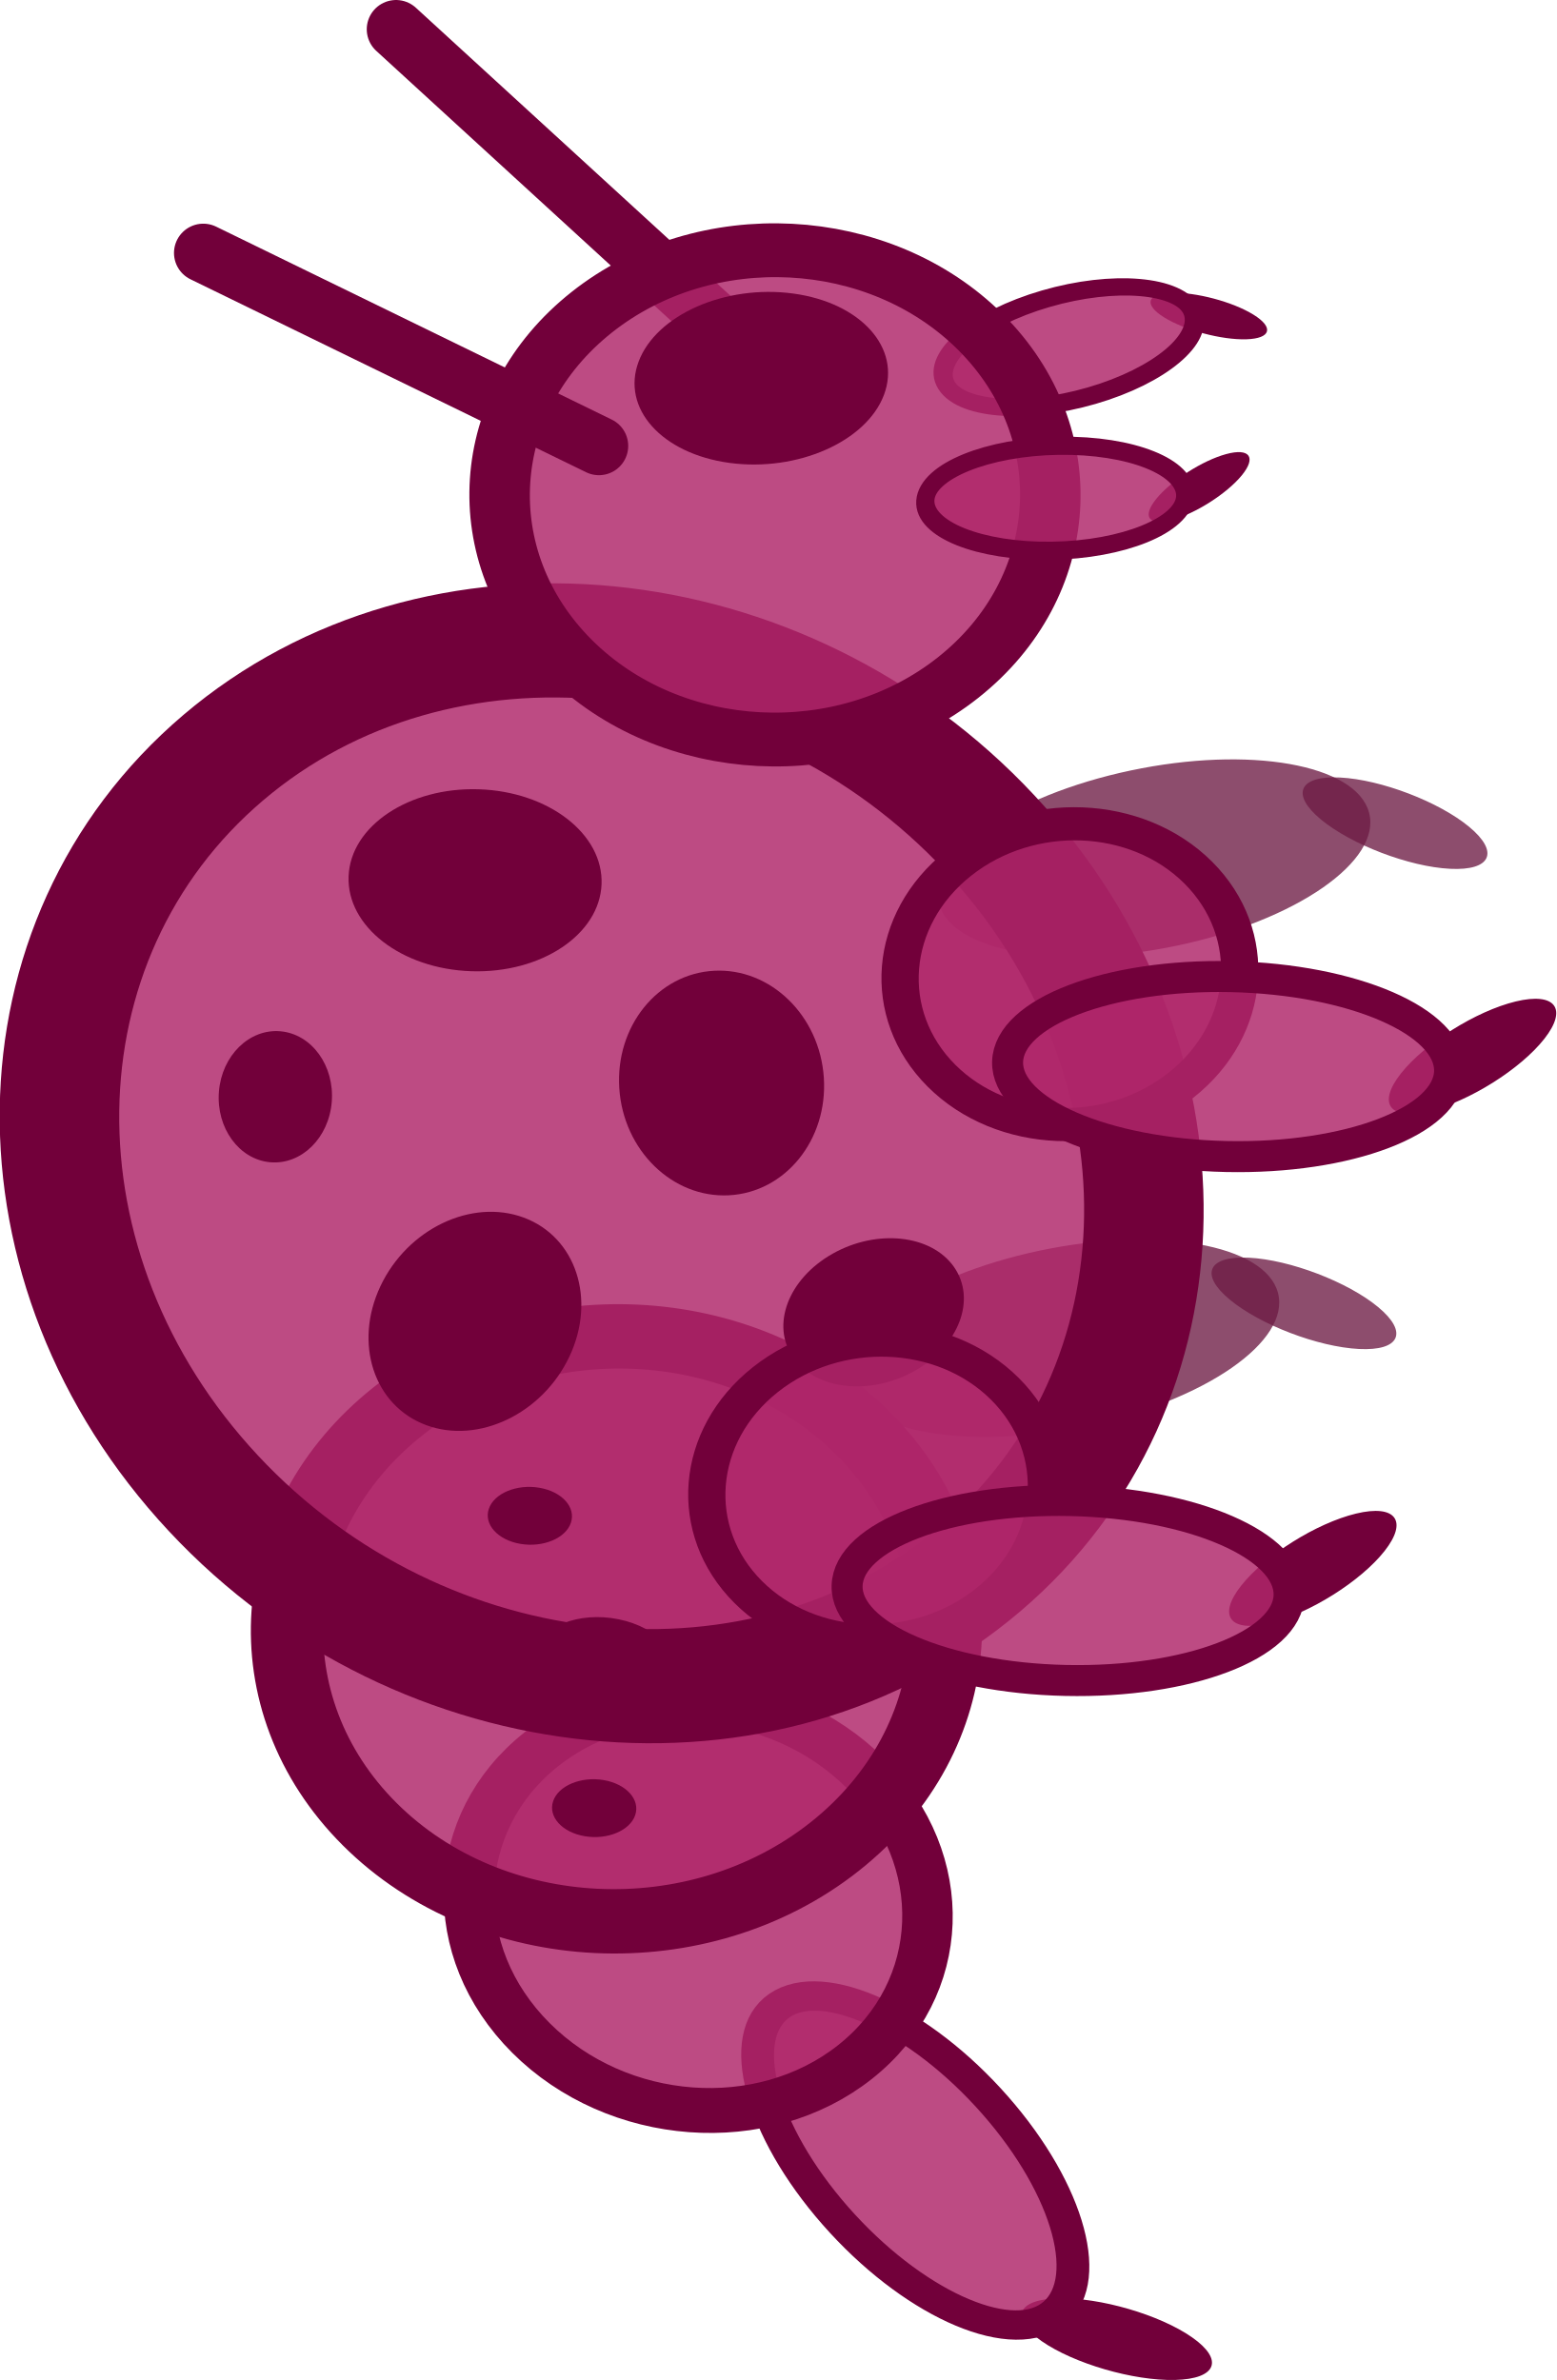
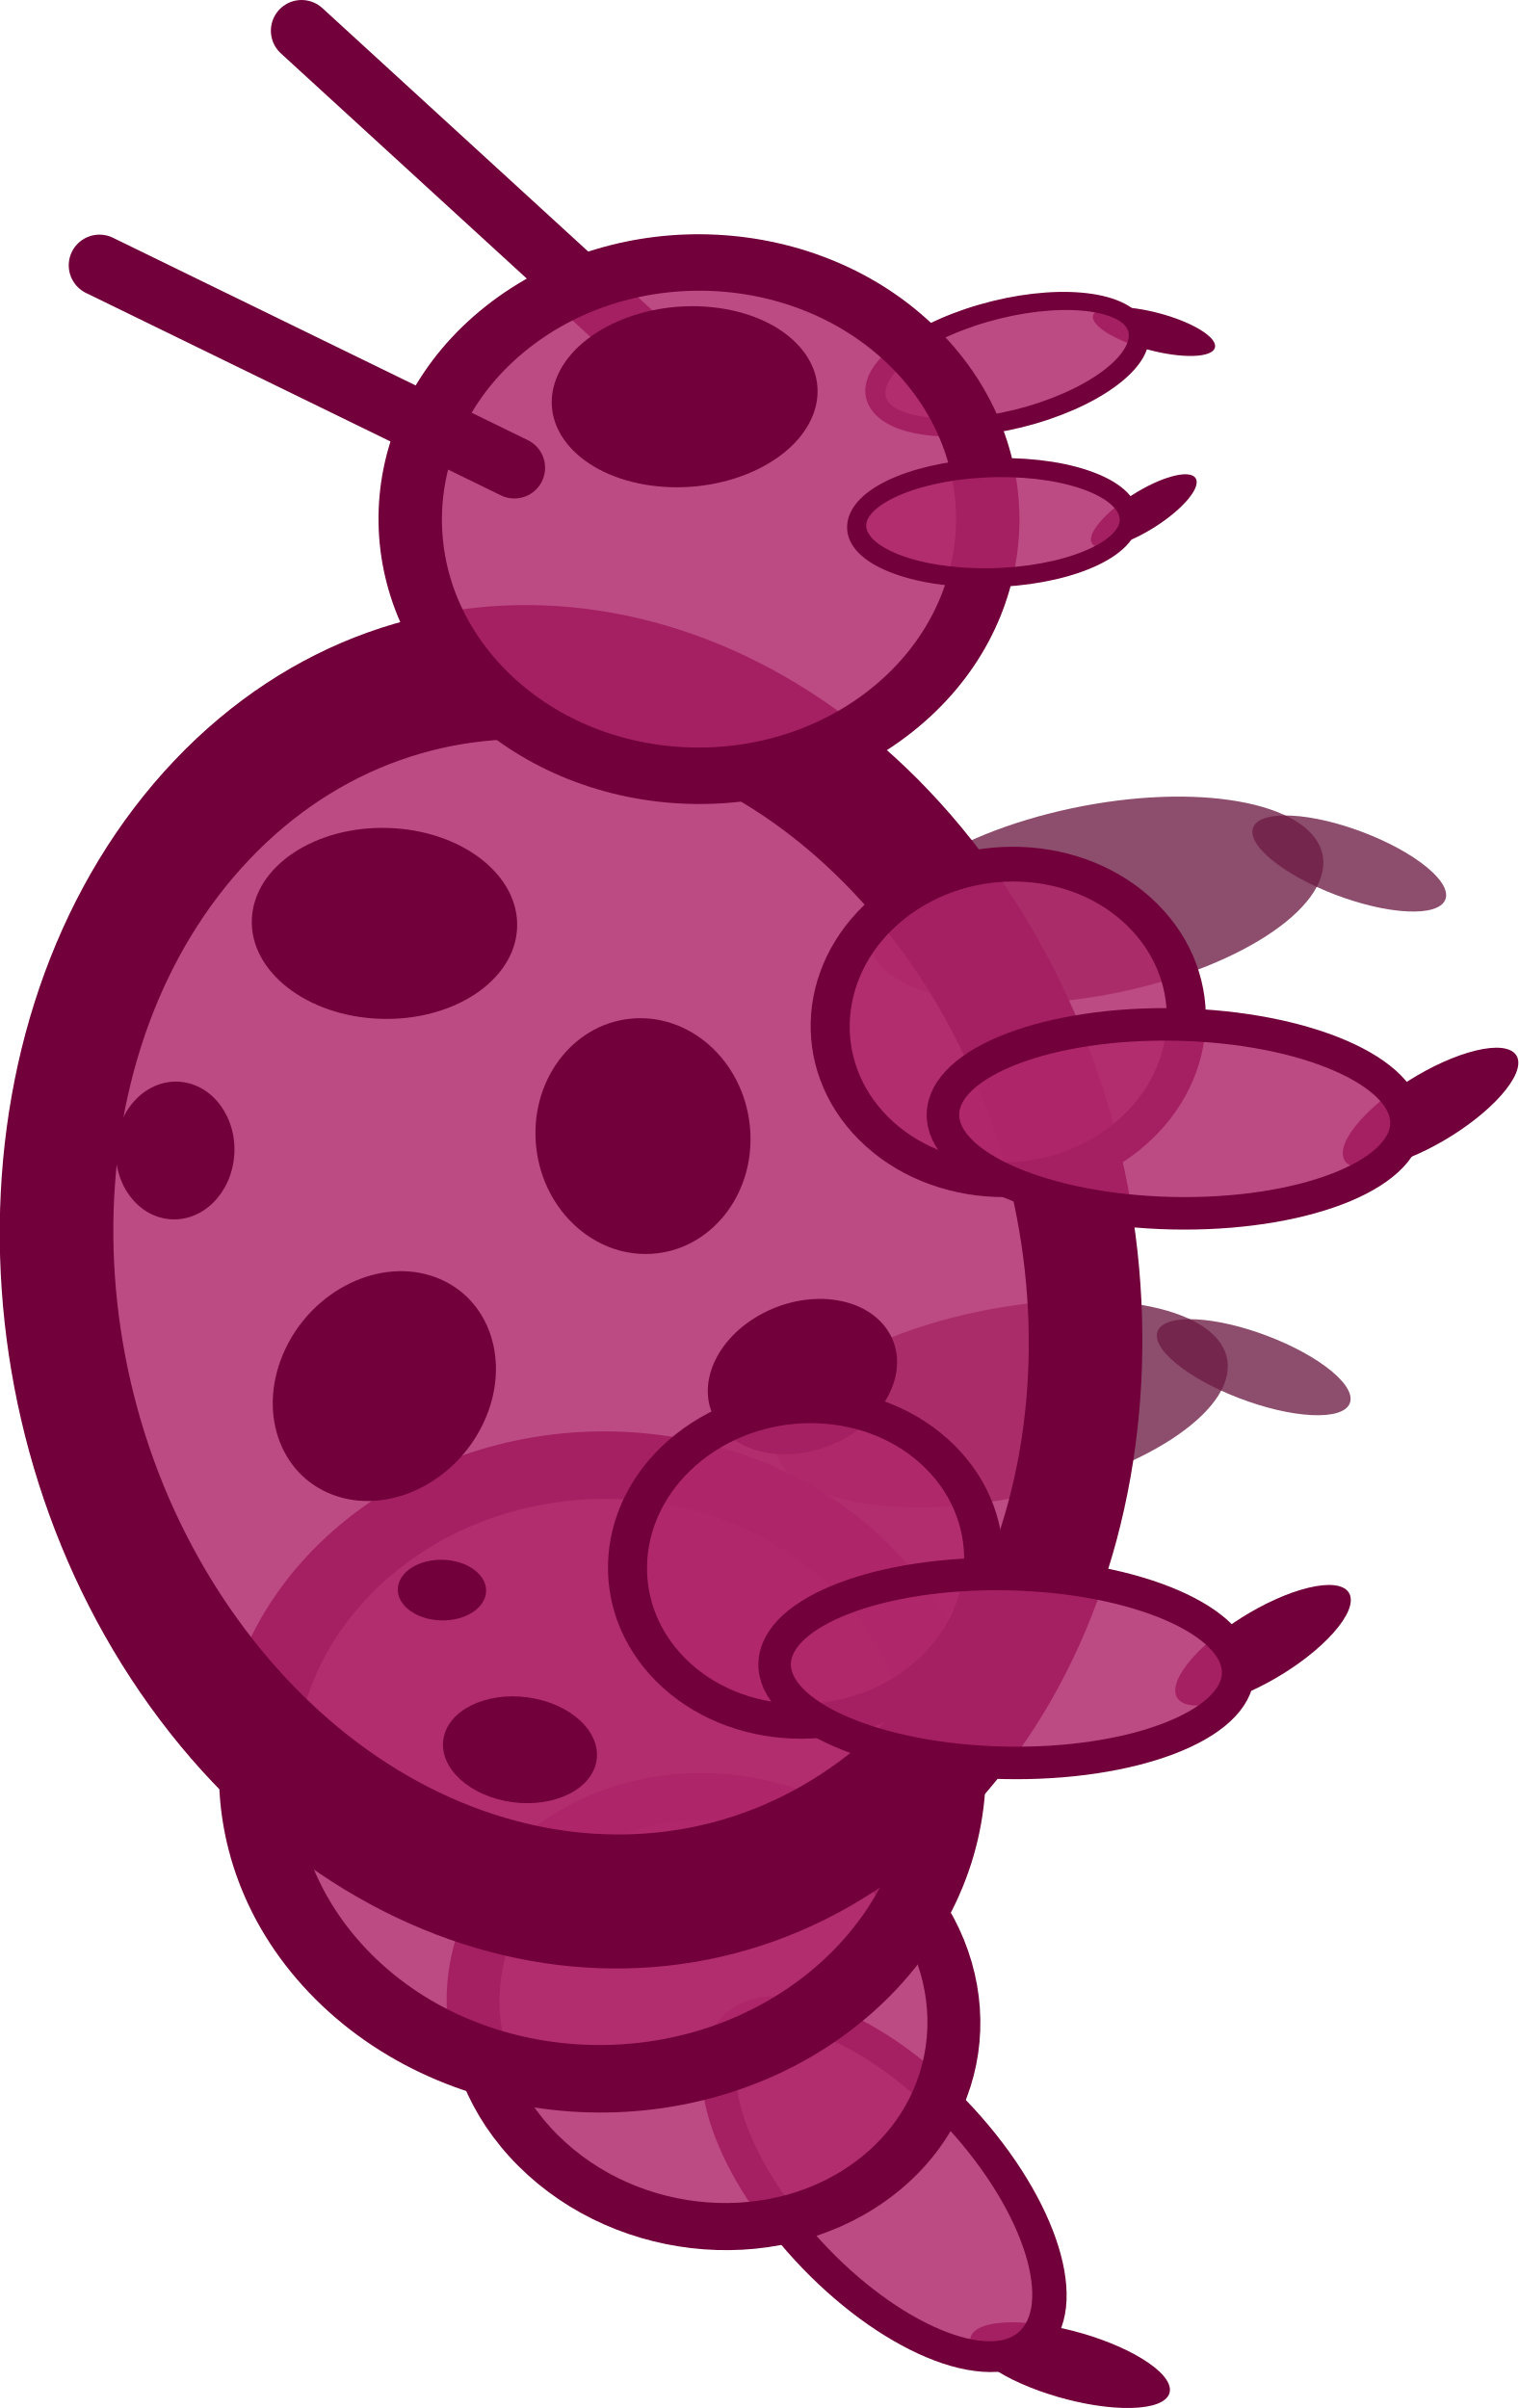
- <svg xmlns="http://www.w3.org/2000/svg" id="eqWQrz9ZfFg1" viewBox="0 0 165.402 253.031" shape-rendering="geometricPrecision" text-rendering="geometricPrecision" version="1.1" width="165.402" height="253.031">
+ <svg xmlns="http://www.w3.org/2000/svg" id="eqWQrz9ZfFg1" viewBox="0 0 153.876 244.048" shape-rendering="geometricPrecision" text-rendering="geometricPrecision" version="1.1" width="153.876" height="244.048">
  <defs id="defs2314" />
-   <ellipse id="ellipse79764" rx="7.573" ry="8.002" transform="matrix(-0.8195736,-0.5729739,0.9996903,-0.02488794,0,0)" fill="#0a0a0b" stroke="none" stroke-width="0" stroke-miterlimit="1" cx="-424.084" cy="-228.952" style="fill:#72003a;fill-opacity:1" />
-   <ellipse id="ellipse79664" rx="7.894" ry="7.601" transform="matrix(-0.9987455,-0.05007323,0.7696984,0.6384077,0,0)" fill="#0a0a0b" stroke="none" stroke-width="0" stroke-miterlimit="1" cx="30.345" cy="219.429" style="fill:#6d1b44;fill-opacity:0.78" />
-   <ellipse style="fill:#6d1b44;fill-opacity:0.78;stroke:none;stroke-width:3.297;stroke-linecap:round;stroke-linejoin:round;stroke-opacity:0.2" id="ellipse79666" cx="162.79" cy="72.452" rx="9.633" ry="23.362" transform="matrix(0.2584989,0.9660116,0.9783791,-0.2068195,0,0)" />
-   <ellipse id="ellipse77054" rx="7.894" ry="7.601" transform="matrix(-0.9987455,-0.05007323,0.7696984,0.6384077,0,0)" fill="#0a0a0b" stroke="none" stroke-width="0" stroke-miterlimit="1" cx="-45.565" cy="133.509" style="fill:#6d1b44;fill-opacity:0.78" />
-   <ellipse style="fill:#6d1b44;fill-opacity:0.779;stroke:none;stroke-width:3.297;stroke-linecap:round;stroke-linejoin:round;stroke-opacity:0.2" id="ellipse77056" cx="114.778" cy="95.034" rx="9.633" ry="23.362" transform="matrix(0.2584989,0.9660116,0.9783791,-0.2068195,0,0)" />
-   <ellipse id="ellipse77048" rx="4.743" ry="4.693" transform="matrix(-0.9995038,0.03149893,0.850186,0.5264824,0,0)" fill="#0a0a0b" stroke="none" stroke-width="0" stroke-miterlimit="1" cx="-70.66" cy="68.048" style="fill:#72003a;fill-opacity:1" />
-   <ellipse style="fill:#af276a;fill-opacity:0.832;stroke:#72003a;stroke-width:1.941;stroke-linecap:round;stroke-linejoin:round;stroke-opacity:1" id="ellipse77050" cx="68.043" cy="87.888" rx="5.703" ry="13.669" transform="matrix(0.4291349,0.9032404,0.9602051,-0.2792957,0,0)" />
-   <ellipse id="ellipse77040" rx="7.839" ry="7.417" transform="matrix(-0.972048,0.2347821,0.6189045,-0.7854663,0,0)" fill="#0a0a0b" stroke="none" stroke-width="0" stroke-miterlimit="1" cx="-344.215" cy="-315.175" style="fill:#72003a;fill-opacity:1" />
-   <ellipse id="ellipse77042" rx="7.839" ry="7.417" transform="matrix(-0.972048,0.2347821,0.6189045,-0.7854663,0,0)" fill="#0a0a0b" stroke="none" stroke-width="0" stroke-miterlimit="1" cx="-311.274" cy="-236.01" style="fill:#72003a;fill-opacity:1" />
-   <ellipse style="fill:#af276a;fill-opacity:0.832;stroke:#72003a;stroke-width:3.306;stroke-linecap:round;stroke-linejoin:round;stroke-opacity:1" id="ellipse77032" cx="-78.858" cy="245.801" rx="10.326" ry="21.906" transform="matrix(0.8219342,-0.5695824,0.6594518,0.7517468,0,0)" />
-   <ellipse style="fill:#af276a;fill-opacity:0.832;stroke:#72003a;stroke-width:5.078;stroke-linecap:round;stroke-linejoin:round;stroke-opacity:1" id="ellipse77030" cx="-91.626" cy="206.31" rx="22.673" ry="23.541" transform="matrix(0.7840171,-0.6207393,0.7079006,0.7063121,0,0)" />
-   <ellipse style="fill:#af276a;fill-opacity:0.832;stroke:#72003a;stroke-width:7.277;stroke-linecap:round;stroke-linejoin:round;stroke-opacity:1" id="ellipse77028" cx="-76.835" cy="177.651" rx="33.454" ry="32.77" transform="matrix(0.7840171,-0.6207393,0.7079006,0.7063121,0,0)" />
-   <line id="eqWQrz9ZfFg5" x1="75.498" y1="33.709" x2="42.092" y2="3.113" fill="none" stroke="#0e0e0e" stroke-width="6.225" style="stroke:#72003a;stroke-linecap:round;stroke-opacity:1" />
-   <ellipse style="fill:#af276a;fill-opacity:0.832;stroke:#72003a;stroke-width:12.422;stroke-linecap:round;stroke-linejoin:round;stroke-opacity:1" id="path65068" cx="-37.66" cy="135.785" rx="54.165" ry="58.97" transform="matrix(0.7617796,-0.6478363,0.6822231,0.7311441,0,0)" />
-   <ellipse id="eqWQrz9ZfFg4" rx="12.19" ry="10.718" transform="matrix(0.4259261,-0.9047579,0.9372852,0.3485633,0,0)" fill="#0a0a0b" stroke="none" stroke-width="0" stroke-miterlimit="1" cx="-114.478" cy="105.876" style="fill:#72003a;fill-opacity:1" />
-   <ellipse id="ellipse2324" rx="11.961" ry="10.885" transform="matrix(0.06559958,0.997846,-0.9986542,0.05186337,0,0)" fill="#0a0a0b" stroke="none" stroke-width="0" stroke-miterlimit="1" cx="118.976" cy="-68.978" style="fill:#72003a;fill-opacity:1" />
-   <ellipse id="ellipse2318" rx="13.45" ry="9.68" transform="matrix(0.9994871,0.03202388,-0.04052582,0.9991785,0,0)" fill="#0a0a0b" stroke="none" stroke-width="0" stroke-miterlimit="1" cx="54.245" cy="91.923" style="fill:#72003a;fill-opacity:1" />
-   <ellipse style="fill:#af276a;fill-opacity:0.832;stroke:#72003a;stroke-width:6.085;stroke-linecap:round;stroke-linejoin:round;stroke-opacity:1" id="ellipse67900" cx="21.074" cy="93.012" rx="27.872" ry="27.498" transform="matrix(0.7840171,-0.6207393,0.7079006,0.7063121,0,0)" />
-   <line id="eqWQrz9ZfFg6" x1="63.656" y1="47.407" x2="21.605" y2="26.893" fill="none" stroke="#0e0e0e" stroke-width="6.225" style="stroke:#72003a;stroke-linecap:round;stroke-opacity:1" />
-   <ellipse id="ellipse76916" rx="9.809" ry="7.601" transform="matrix(0.8710454,-0.4912026,0.5732622,0.819372,0,0)" fill="#0a0a0b" stroke="none" stroke-width="0" stroke-miterlimit="1" cx="-3.919" cy="167.923" style="fill:#72003a;fill-opacity:1" />
-   <ellipse style="fill:#af276a;fill-opacity:0.832;stroke:#72003a;stroke-width:3.746;stroke-linecap:round;stroke-linejoin:round;stroke-opacity:1" id="ellipse76608" cx="-46.688" cy="183.322" rx="17.399" ry="16.696" transform="matrix(0.7840171,-0.6207393,0.7079006,0.7063121,0,0)" />
-   <ellipse id="ellipse76918" rx="6.983" ry="6.021" transform="matrix(0.07835988,-0.9969251,0.9960652,0.0886235,0,0)" fill="#0a0a0b" stroke="none" stroke-width="0" stroke-miterlimit="1" cx="-113.557" cy="38.313" style="fill:#72003a;fill-opacity:1" />
-   <ellipse style="fill:#af276a;fill-opacity:0.832;stroke:#72003a;stroke-width:3.746;stroke-linecap:round;stroke-linejoin:round;stroke-opacity:1" id="ellipse76920" cx="7.046" cy="152.828" rx="17.399" ry="16.696" transform="matrix(0.7840171,-0.6207393,0.7079006,0.7063121,0,0)" />
-   <ellipse style="fill:#af276a;fill-opacity:0.832;stroke:#72003a;stroke-width:3.295;stroke-linecap:round;stroke-linejoin:round;stroke-opacity:1" id="ellipse76922" cx="-166.586" cy="118.14" rx="9.566" ry="23.493" transform="matrix(0.02756477,-0.99962,0.9997628,0.02177832,0,0)" />
-   <ellipse style="fill:#af276a;fill-opacity:0.832;stroke:#72003a;stroke-width:3.295;stroke-linecap:round;stroke-linejoin:round;stroke-opacity:1" id="ellipse77026" cx="-110.525" cy="133.656" rx="9.566" ry="23.493" transform="matrix(0.02756477,-0.99962,0.9997628,0.02177832,0,0)" />
-   <ellipse id="ellipse77034" rx="7.811" ry="5.402" transform="matrix(-0.9799523,-0.1992322,0.2813286,-0.9596115,0,0)" fill="#0a0a0b" stroke="none" stroke-width="0" stroke-miterlimit="1" cx="-111.92" cy="-161.564" style="fill:#72003a;fill-opacity:1" />
-   <ellipse id="ellipse77036" rx="4.425" ry="3.148" transform="matrix(-0.9859823,-0.1668501,0.3181154,-0.948052,0,0)" fill="#0a0a0b" stroke="none" stroke-width="0" stroke-miterlimit="1" cx="-105.944" cy="-151.339" style="fill:#72003a;fill-opacity:1" />
-   <ellipse id="ellipse77038" rx="4.425" ry="3.148" transform="matrix(-0.9859823,-0.1668501,0.3181154,-0.948052,0,0)" fill="#0a0a0b" stroke="none" stroke-width="0" stroke-miterlimit="1" cx="-122.512" cy="-181.206" style="fill:#72003a;fill-opacity:1" />
-   <ellipse id="ellipse77044" rx="4.7" ry="4.516" transform="matrix(-0.9647333,0.2632294,0.6334125,-0.7738143,0,0)" fill="#0a0a0b" stroke="none" stroke-width="0" stroke-miterlimit="1" cx="-226.658" cy="-144.01" style="fill:#72003a;fill-opacity:1" />
-   <ellipse style="fill:#af276a;fill-opacity:0.832;stroke:#72003a;stroke-width:1.932;stroke-linecap:round;stroke-linejoin:round;stroke-opacity:1" id="ellipse77046" cx="-54.885" cy="116.257" rx="5.595" ry="13.81" transform="matrix(0.07445262,-0.9972245,0.9998856,-0.01512905,0,0)" />
-   <ellipse id="ellipse77052" rx="13.157" ry="9.619" transform="matrix(-0.9908982,-0.1346134,0.3521417,-0.9359467,0,0)" fill="#0a0a0b" stroke="none" stroke-width="0" stroke-miterlimit="1" cx="-92.211" cy="-29.699" style="fill:#72003a;fill-opacity:1" />
+   <ellipse id="ellipse79764" rx="7.573" ry="8.002" transform="matrix(-0.8195736,-0.5729739,0.9996903,-0.02488794,0,0)" fill="#0a0a0b" stroke="none" stroke-width="0" stroke-miterlimit="1" cx="-408.516" cy="-226.435" style="fill:#72003a;fill-opacity:1" />
+   <ellipse id="ellipse79664" rx="7.894" ry="7.601" transform="matrix(-0.9987455,-0.05007323,0.7696984,0.6384077,0,0)" fill="#0a0a0b" stroke="none" stroke-width="0" stroke-miterlimit="1" cx="42.628" cy="220.392" style="fill:#6d1b44;fill-opacity:0.78" />
+   <ellipse style="fill:#6d1b44;fill-opacity:0.78;stroke:none;stroke-width:3.297;stroke-linecap:round;stroke-linejoin:round;stroke-opacity:0.2" id="ellipse79666" cx="160.403" cy="61.302" rx="9.633" ry="23.362" transform="matrix(0.2584989,0.9660116,0.9783791,-0.2068195,0,0)" />
+   <ellipse id="ellipse77054" rx="7.894" ry="7.601" transform="matrix(-0.9987455,-0.05007323,0.7696984,0.6384077,0,0)" fill="#0a0a0b" stroke="none" stroke-width="0" stroke-miterlimit="1" cx="-33.282" cy="134.473" style="fill:#6d1b44;fill-opacity:0.78" />
+   <ellipse style="fill:#6d1b44;fill-opacity:0.779;stroke:none;stroke-width:3.297;stroke-linecap:round;stroke-linejoin:round;stroke-opacity:0.2" id="ellipse77056" cx="112.391" cy="83.884" rx="9.633" ry="23.362" transform="matrix(0.2584989,0.9660116,0.9783791,-0.2068195,0,0)" />
+   <ellipse id="ellipse77048" rx="4.743" ry="4.693" transform="matrix(-0.9995038,0.03149893,0.850186,0.5264824,0,0)" fill="#0a0a0b" stroke="none" stroke-width="0" stroke-miterlimit="1" cx="-59.687" cy="67.392" style="fill:#72003a;fill-opacity:1" />
+   <ellipse style="fill:#af276a;fill-opacity:0.832;stroke:#72003a;stroke-width:1.941;stroke-linecap:round;stroke-linejoin:round;stroke-opacity:1" id="ellipse77050" cx="64.782" cy="77.342" rx="5.703" ry="13.669" transform="matrix(0.4291349,0.9032404,0.9602051,-0.2792957,0,0)" />
+   <ellipse id="ellipse77040" rx="7.839" ry="7.417" transform="matrix(-0.972048,0.2347821,0.6189045,-0.7854663,0,0)" fill="#0a0a0b" stroke="none" stroke-width="0" stroke-miterlimit="1" cx="-329.57" cy="-310.798" style="fill:#72003a;fill-opacity:1" />
+   <ellipse id="ellipse77042" rx="7.839" ry="7.417" transform="matrix(-0.972048,0.2347821,0.6189045,-0.7854663,0,0)" fill="#0a0a0b" stroke="none" stroke-width="0" stroke-miterlimit="1" cx="-296.63" cy="-231.632" style="fill:#72003a;fill-opacity:1" />
+   <ellipse style="fill:#af276a;fill-opacity:0.832;stroke:#72003a;stroke-width:3.306;stroke-linecap:round;stroke-linejoin:round;stroke-opacity:1" id="ellipse77032" cx="-79.13" cy="234.499" rx="10.326" ry="21.906" transform="matrix(0.8219342,-0.5695824,0.6594518,0.7517468,0,0)" />
+   <ellipse style="fill:#af276a;fill-opacity:0.832;stroke:#72003a;stroke-width:5.078;stroke-linecap:round;stroke-linejoin:round;stroke-opacity:1" id="ellipse77030" cx="-93.893" cy="206.135" rx="22.673" ry="23.541" transform="matrix(0.7840171,-0.6207393,0.7079006,0.7063121,0,0)" />
+   <ellipse style="fill:#af276a;fill-opacity:0.832;stroke:#72003a;stroke-width:7.277;stroke-linecap:round;stroke-linejoin:round;stroke-opacity:1" id="ellipse77028" cx="-84.585" cy="179.923" rx="33.454" ry="32.77" transform="matrix(0.7840171,-0.6207393,0.7079006,0.7063121,0,0)" />
+   <line id="eqWQrz9ZfFg5" x1="63.972" y1="33.709" x2="30.566" y2="3.113" fill="none" stroke="#0e0e0e" stroke-width="6.225" style="stroke:#72003a;stroke-linecap:round;stroke-opacity:1" />
+   <ellipse style="fill:#af276a;fill-opacity:0.832;stroke:#72003a;stroke-width:12.589;stroke-linecap:round;stroke-linejoin:round;stroke-opacity:1" id="path65068" cx="-32.695" cy="133.593" rx="54.226" ry="60.497" transform="matrix(0.6885177,-0.7252195,0.6017183,0.7987084,0,0)" />
+   <ellipse id="eqWQrz9ZfFg4" rx="12.19" ry="10.718" transform="matrix(0.4259261,-0.9047579,0.9372852,0.3485633,0,0)" fill="#0a0a0b" stroke="none" stroke-width="0" stroke-miterlimit="1" cx="-118.509" cy="95.412" style="fill:#72003a;fill-opacity:1" />
+   <ellipse id="ellipse2324" rx="11.961" ry="10.885" transform="matrix(0.06559958,0.997846,-0.9986542,0.05186337,0,0)" fill="#0a0a0b" stroke="none" stroke-width="0" stroke-miterlimit="1" cx="118.378" cy="-57.476" style="fill:#72003a;fill-opacity:1" />
+   <ellipse id="ellipse2318" rx="13.45" ry="9.68" transform="matrix(0.9994871,0.03202388,-0.04052582,0.9991785,0,0)" fill="#0a0a0b" stroke="none" stroke-width="0" stroke-miterlimit="1" cx="42.728" cy="92.292" style="fill:#72003a;fill-opacity:1" />
+   <ellipse style="fill:#af276a;fill-opacity:0.832;stroke:#72003a;stroke-width:6.085;stroke-linecap:round;stroke-linejoin:round;stroke-opacity:1" id="ellipse67900" cx="12.877" cy="85.808" rx="27.872" ry="27.498" transform="matrix(0.7840171,-0.6207393,0.7079006,0.7063121,0,0)" />
+   <line id="eqWQrz9ZfFg6" x1="52.13" y1="47.407" x2="10.079" y2="26.893" fill="none" stroke="#0e0e0e" stroke-width="6.225" style="stroke:#72003a;stroke-linecap:round;stroke-opacity:1" />
+   <ellipse id="ellipse76916" rx="9.809" ry="7.601" transform="matrix(0.8710454,-0.4912026,0.5732622,0.819372,0,0)" fill="#0a0a0b" stroke="none" stroke-width="0" stroke-miterlimit="1" cx="-13.408" cy="162.235" style="fill:#72003a;fill-opacity:1" />
+   <ellipse style="fill:#af276a;fill-opacity:0.832;stroke:#72003a;stroke-width:3.746;stroke-linecap:round;stroke-linejoin:round;stroke-opacity:1" id="ellipse76608" cx="-54.885" cy="176.119" rx="17.399" ry="16.696" transform="matrix(0.7840171,-0.6207393,0.7079006,0.7063121,0,0)" />
+   <ellipse id="ellipse76918" rx="6.983" ry="6.021" transform="matrix(0.07835988,-0.9969251,0.9960652,0.0886235,0,0)" fill="#0a0a0b" stroke="none" stroke-width="0" stroke-miterlimit="1" cx="-114.578" cy="26.822" style="fill:#72003a;fill-opacity:1" />
+   <ellipse style="fill:#af276a;fill-opacity:0.832;stroke:#72003a;stroke-width:3.746;stroke-linecap:round;stroke-linejoin:round;stroke-opacity:1" id="ellipse76920" cx="-1.151" cy="145.624" rx="17.399" ry="16.696" transform="matrix(0.7840171,-0.6207393,0.7079006,0.7063121,0,0)" />
+   <ellipse style="fill:#af276a;fill-opacity:0.832;stroke:#72003a;stroke-width:3.295;stroke-linecap:round;stroke-linejoin:round;stroke-opacity:1" id="ellipse76922" cx="-166.837" cy="106.619" rx="9.566" ry="23.493" transform="matrix(0.02756477,-0.99962,0.9997628,0.02177832,0,0)" />
+   <ellipse style="fill:#af276a;fill-opacity:0.832;stroke:#72003a;stroke-width:3.295;stroke-linecap:round;stroke-linejoin:round;stroke-opacity:1" id="ellipse77026" cx="-110.776" cy="122.135" rx="9.566" ry="23.493" transform="matrix(0.02756477,-0.99962,0.9997628,0.02177832,0,0)" />
+   <ellipse id="ellipse77034" rx="7.811" ry="5.402" transform="matrix(-0.9799523,-0.1992322,0.2813286,-0.9596115,0,0)" fill="#0a0a0b" stroke="none" stroke-width="0" stroke-miterlimit="1" cx="-100.82" cy="-163.869" style="fill:#72003a;fill-opacity:1" />
+   <ellipse id="ellipse77036" rx="4.425" ry="3.148" transform="matrix(-0.9859823,-0.1668501,0.3181154,-0.948052,0,0)" fill="#0a0a0b" stroke="none" stroke-width="0" stroke-miterlimit="1" cx="-94.882" cy="-153.286" style="fill:#72003a;fill-opacity:1" />
+   <ellipse id="ellipse77038" rx="4.425" ry="3.148" transform="matrix(-0.9859823,-0.1668501,0.3181154,-0.948052,0,0)" fill="#0a0a0b" stroke="none" stroke-width="0" stroke-miterlimit="1" cx="-111.45" cy="-183.152" style="fill:#72003a;fill-opacity:1" />
+   <ellipse id="ellipse77044" rx="4.7" ry="4.516" transform="matrix(-0.9647333,0.2632294,0.6334125,-0.7738143,0,0)" fill="#0a0a0b" stroke="none" stroke-width="0" stroke-miterlimit="1" cx="-211.275" cy="-138.777" style="fill:#72003a;fill-opacity:1" />
+   <ellipse style="fill:#af276a;fill-opacity:0.832;stroke:#72003a;stroke-width:1.932;stroke-linecap:round;stroke-linejoin:round;stroke-opacity:1" id="ellipse77046" cx="-54.71" cy="104.717" rx="5.595" ry="13.81" transform="matrix(0.07445262,-0.9972245,0.9998856,-0.01512905,0,0)" />
+   <ellipse id="ellipse77052" rx="13.157" ry="9.619" transform="matrix(-0.9908982,-0.1346134,0.3521417,-0.9359467,0,0)" fill="#0a0a0b" stroke="none" stroke-width="0" stroke-miterlimit="1" cx="-81.145" cy="-31.29" style="fill:#72003a;fill-opacity:1" />
</svg>
